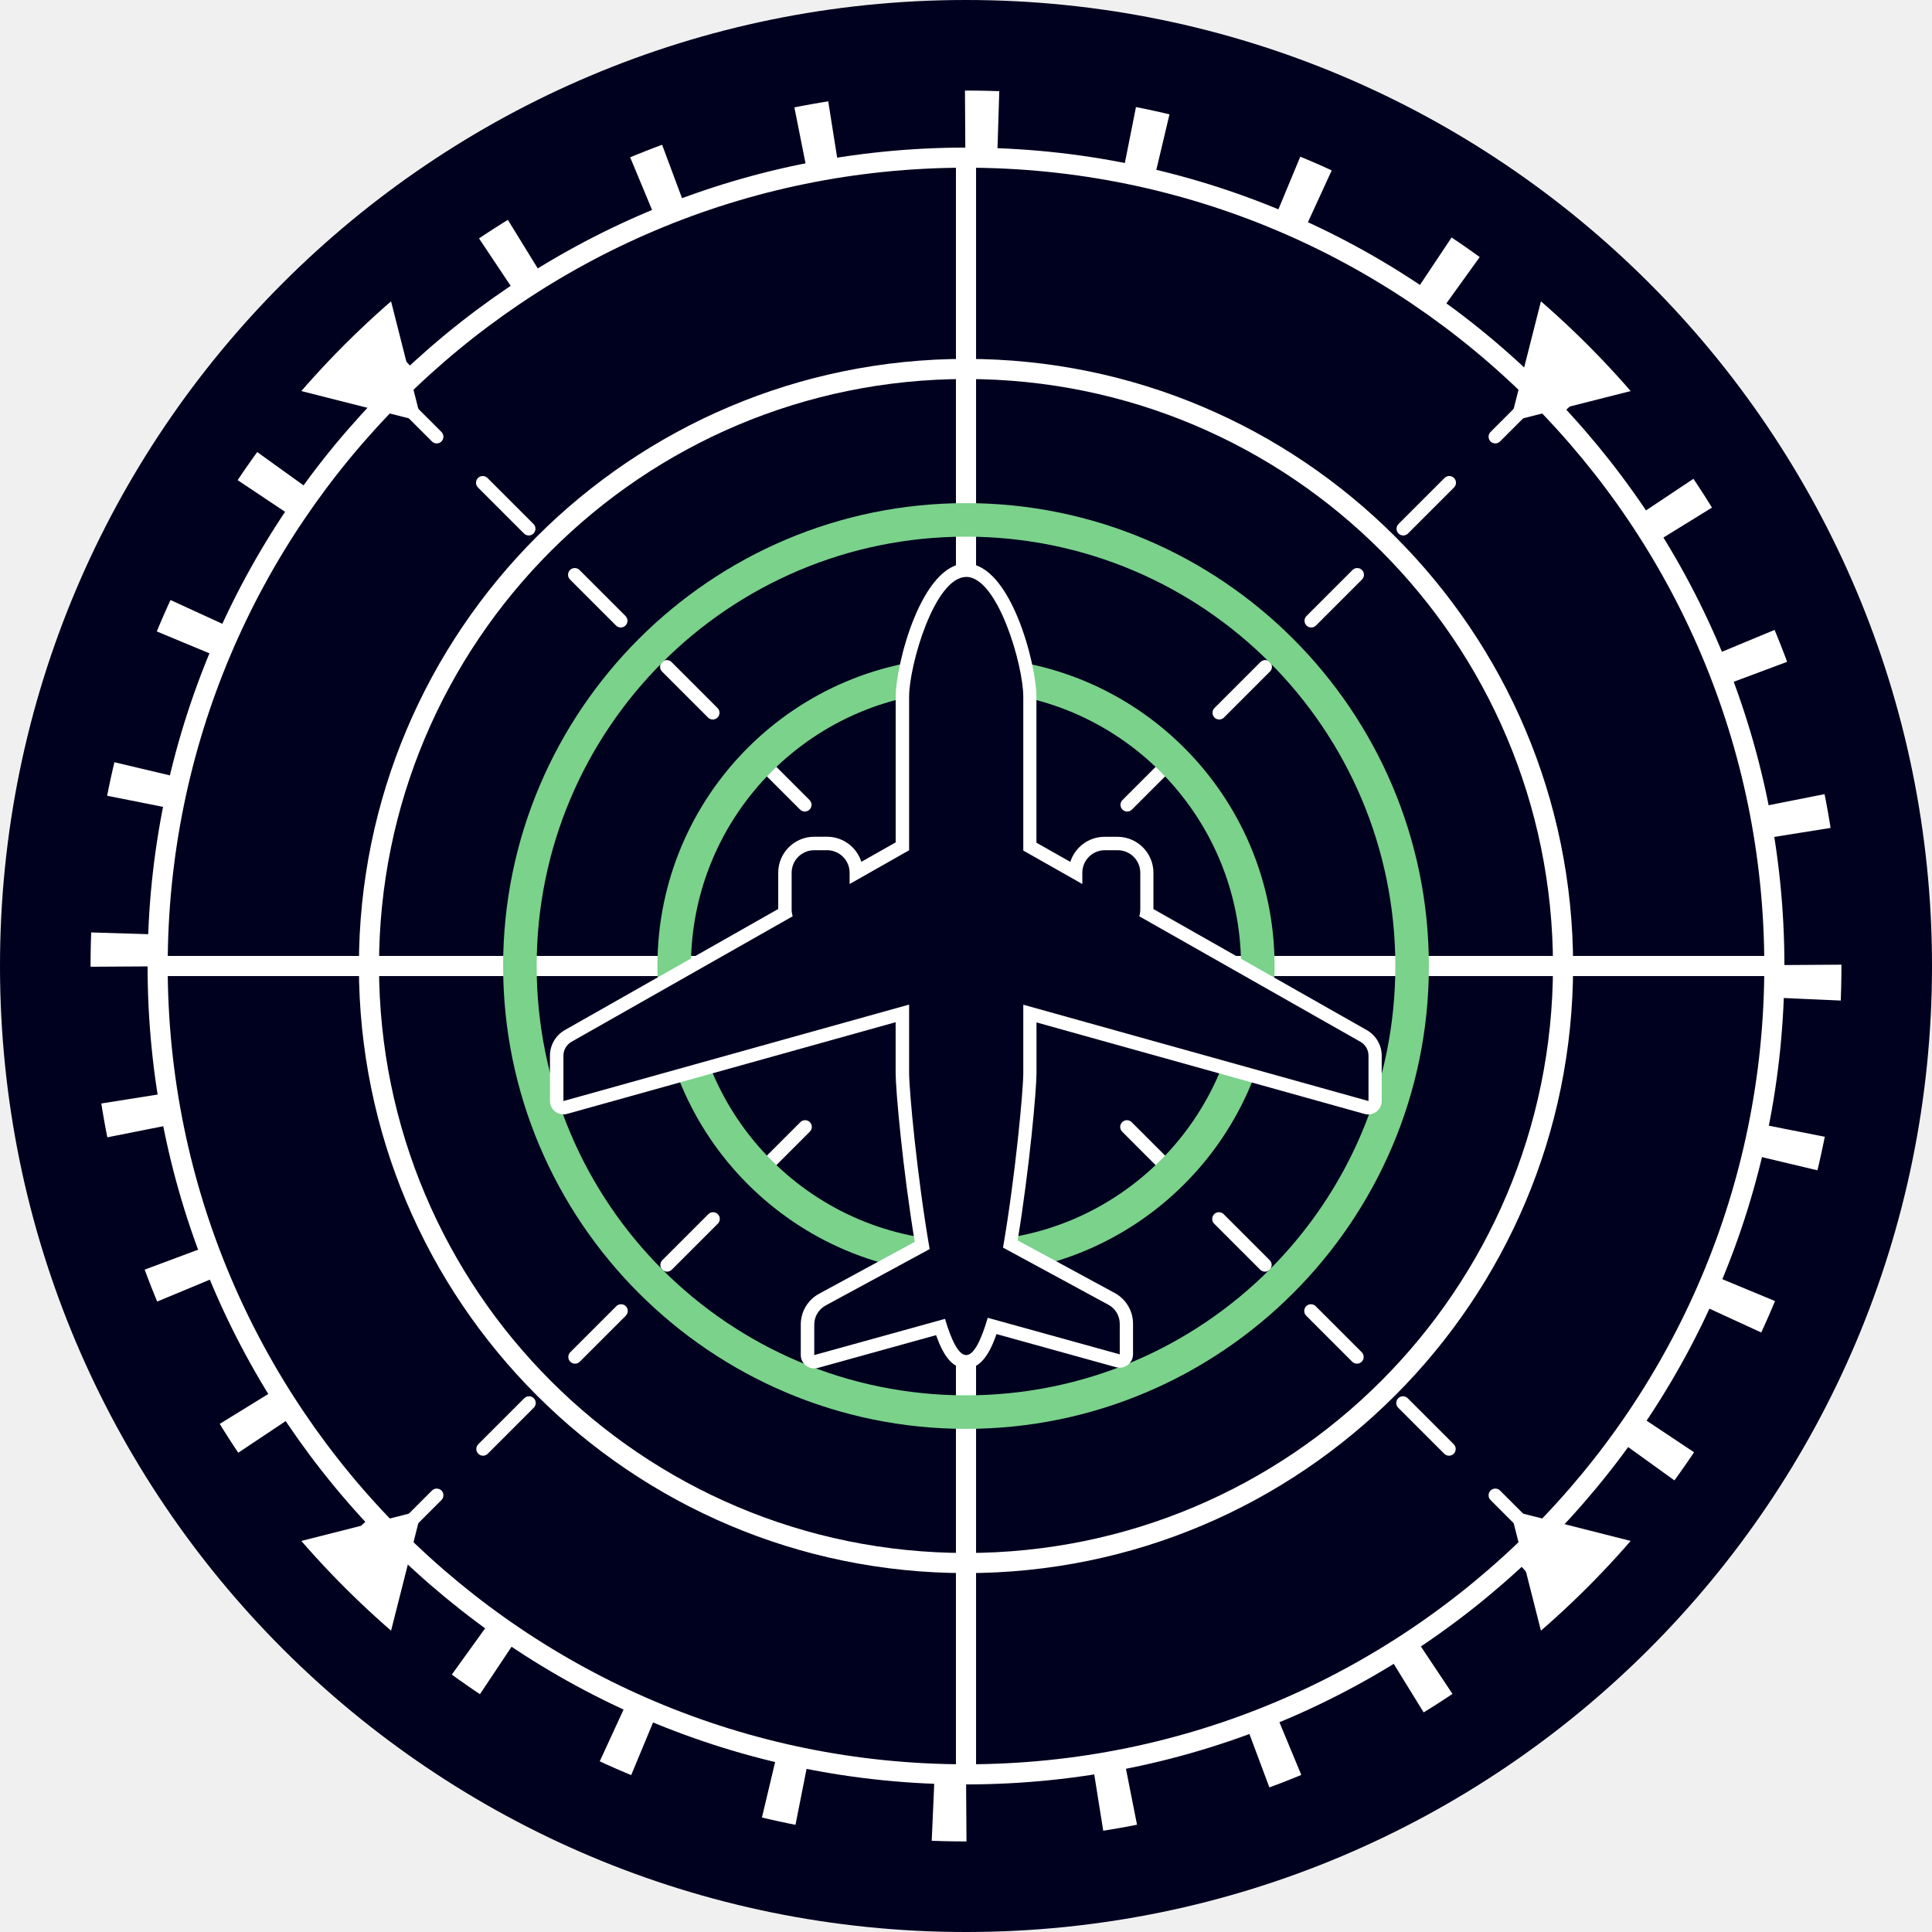
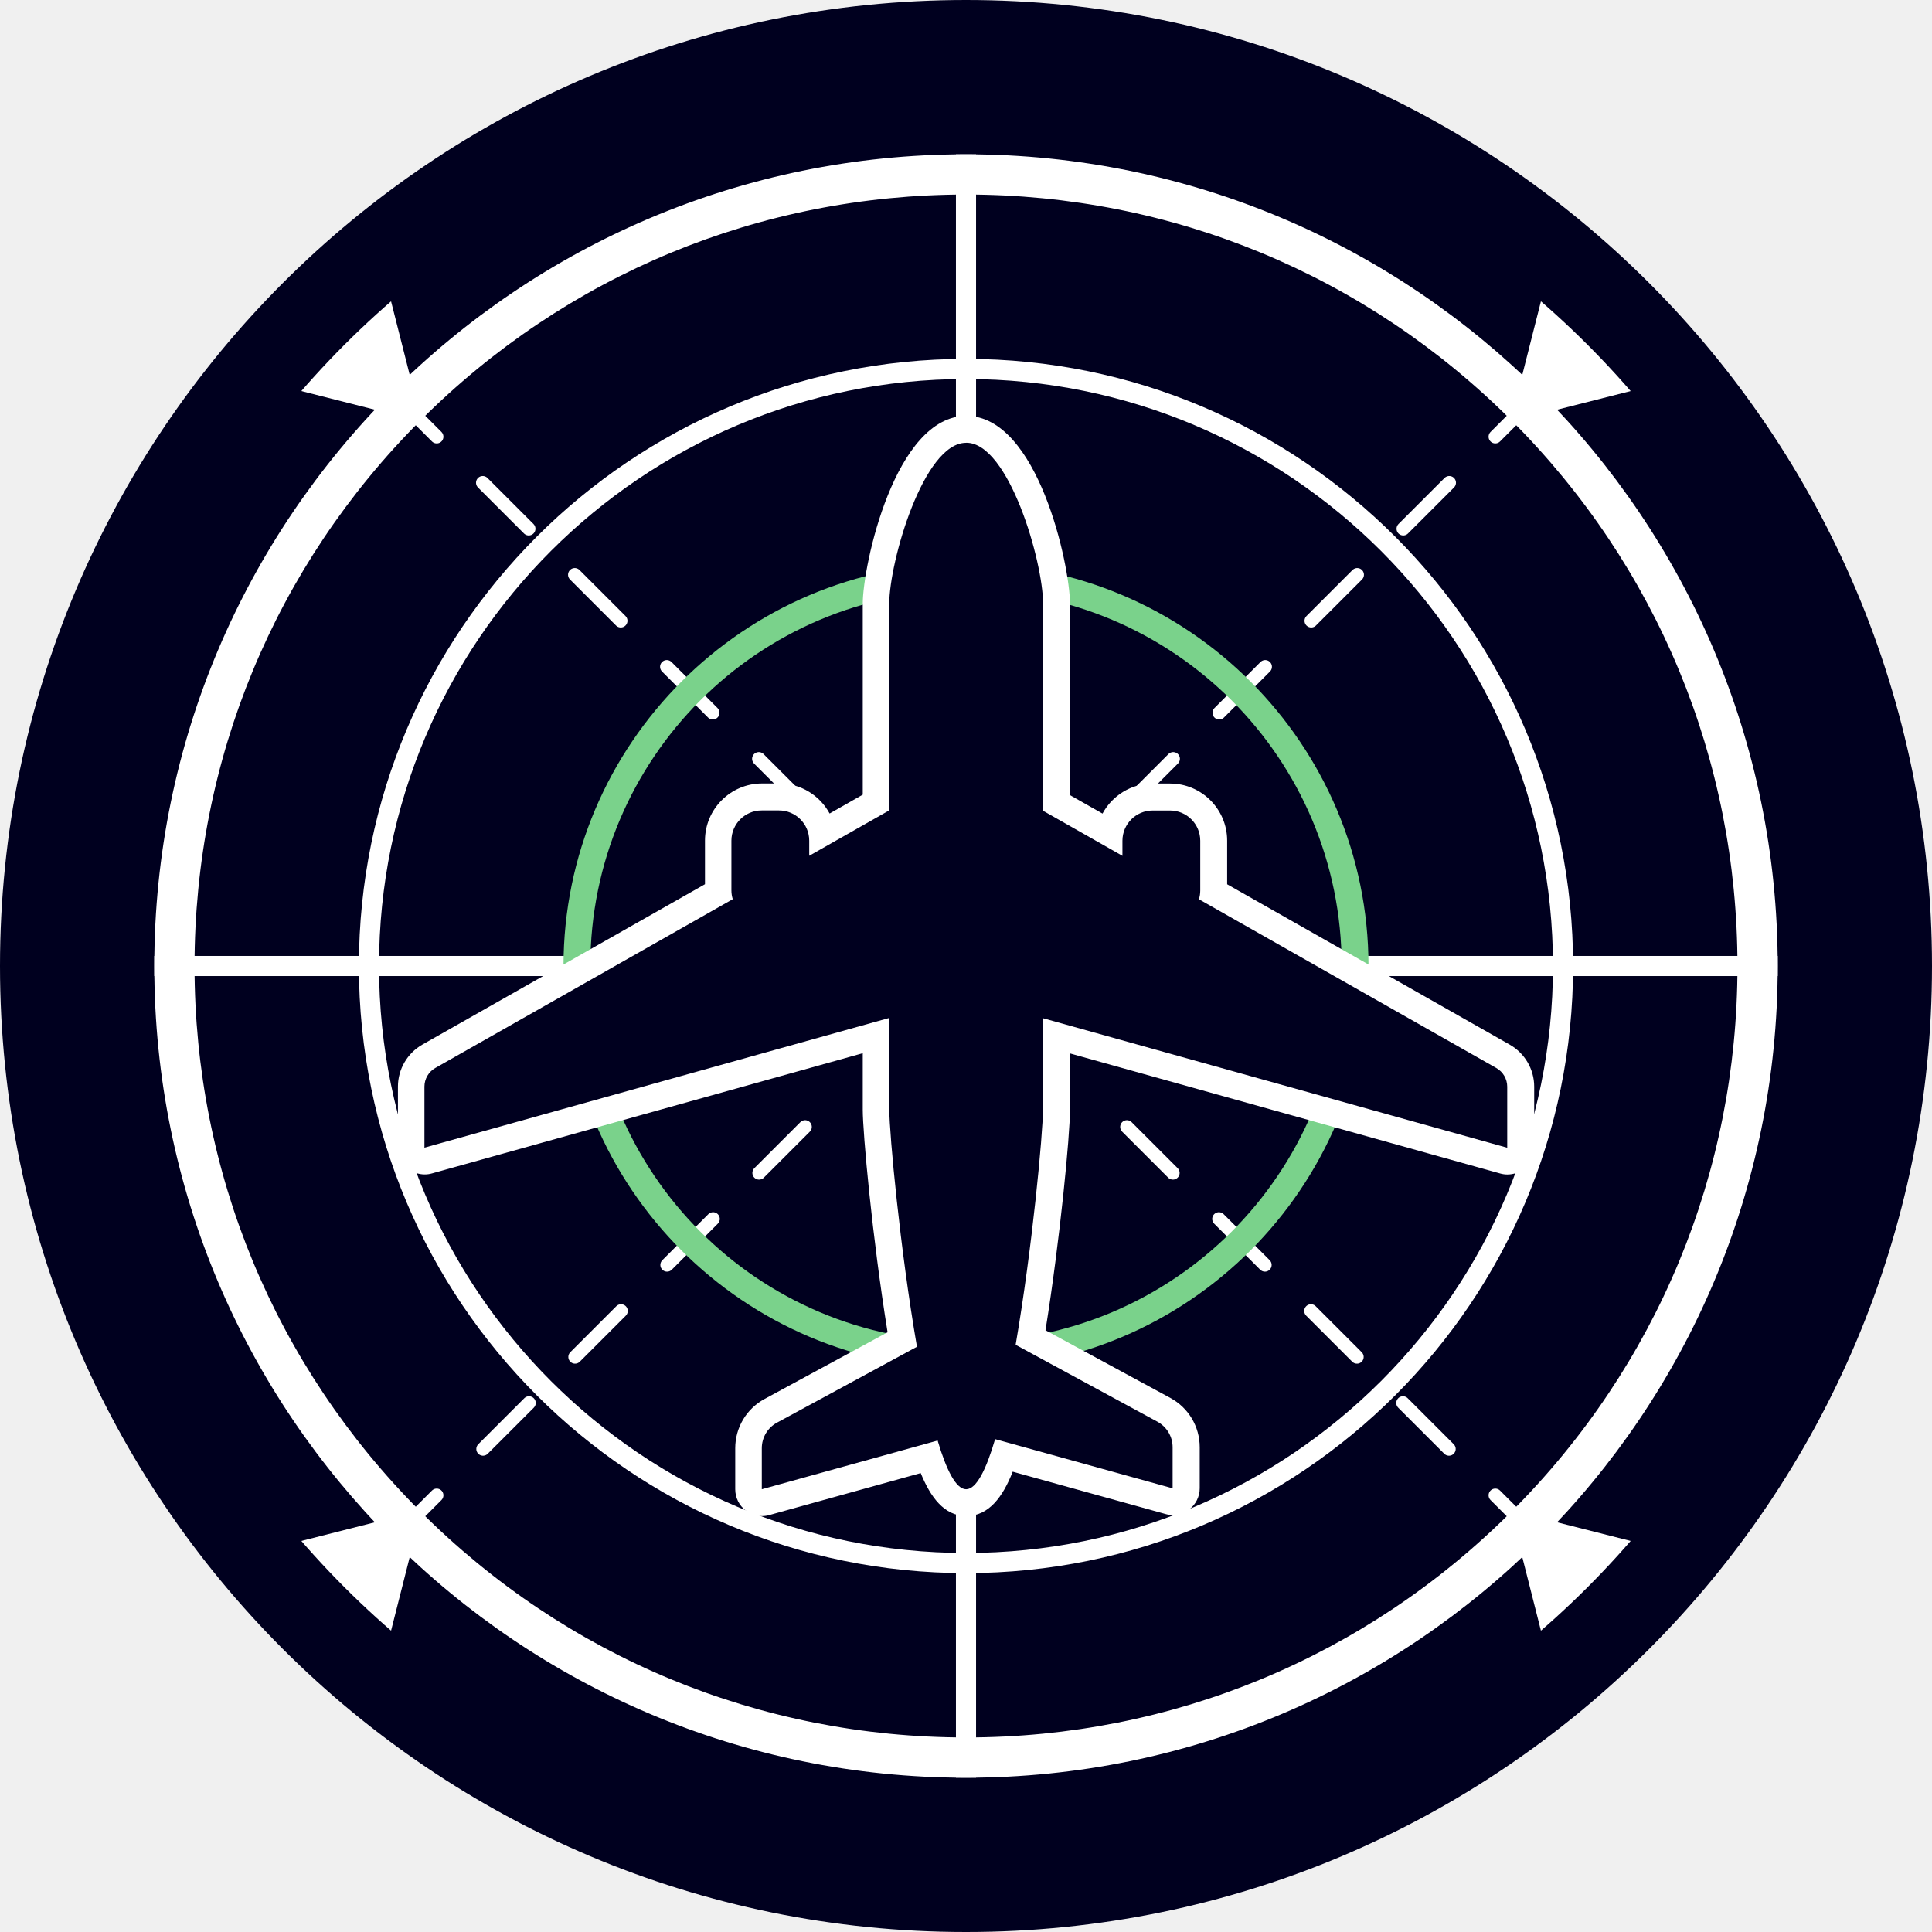
<svg xmlns="http://www.w3.org/2000/svg" id="Layer_1" viewBox="0 0 288 288">
  <defs>
-     <style>.cls-1{stroke-width:3px;}.cls-1,.cls-2,.cls-3,.cls-4{fill:none;stroke:#fff;stroke-miterlimit:10;}.cls-2{stroke-dasharray:0 0 9.7 9.7;}.cls-2,.cls-4{stroke-linecap:round;stroke-width:2px;}.cls-5{fill:#fff;}.cls-5,.cls-6,.cls-7{stroke-width:0px;}.cls-6{fill:#00001f;}.cls-3{stroke-dasharray:0 0 4.93 19.71;stroke-width:10px;}.cls-7{fill:#7ad28b;}</style>
+     <style>.cls-1{stroke-width:3px;}.cls-1,.cls-2,.cls-3{fill:none;stroke:#fff;stroke-miterlimit:10;}.cls-2{stroke-dasharray:0 0 9.7 9.7;}.cls-2,.cls-3{stroke-linecap:round;stroke-width:2px;}.cls-4{fill:#fff;}.cls-4,.cls-5,.cls-6{stroke-width:0px;}.cls-5{fill:#00001f;}.cls-6{fill:#7ad28b;}</style>
  </defs>
-   <circle class="cls-6" cx="144" cy="144" r="132" />
+   <circle class="cls-5" cx="144" cy="144" r="132" />
  <circle class="cls-1" cx="144" cy="144" r="89" />
  <line class="cls-1" x1="144" y1="23" x2="144" y2="265" />
-   <line class="cls-4" x1="226.43" y1="61.57" x2="222.9" y2="65.1" />
+   <line class="cls-3" x1="226.43" y1="61.57" x2="222.9" y2="65.1" />
  <line class="cls-2" x1="216.04" y1="71.96" x2="68.53" y2="219.47" />
-   <line class="cls-4" x1="65.1" y1="222.9" x2="61.57" y2="226.43" />
-   <polygon class="cls-5" points="229.95 43.95 225.16 62.84 244.05 58.05 229.95 43.95" />
-   <polygon class="cls-5" points="43.95 229.95 62.84 225.16 58.05 244.05 43.95 229.95" />
+   <line class="cls-3" x1="65.1" y1="222.9" x2="61.57" y2="226.43" />
+   <polygon class="cls-4" points="229.95 43.95 225.16 62.84 244.05 58.05 229.95 43.95" />
+   <polygon class="cls-4" points="43.95 229.95 62.84 225.16 58.05 244.05 43.95 229.95" />
  <line class="cls-1" x1="265" y1="144" x2="23" y2="144" />
-   <line class="cls-4" x1="61.57" y1="61.57" x2="65.1" y2="65.1" />
+   <line class="cls-3" x1="61.57" y1="61.57" x2="65.1" y2="65.1" />
  <line class="cls-2" x1="71.96" y1="71.96" x2="219.47" y2="219.47" />
-   <line class="cls-4" x1="222.9" y1="222.9" x2="226.43" y2="226.43" />
-   <polygon class="cls-5" points="43.95 58.05 62.84 62.84 58.05 43.95 43.95 58.05" />
-   <polygon class="cls-5" points="229.95 244.05 225.16 225.16 244.05 229.95 229.95 244.05" />
-   <path class="cls-7" d="M144,103c22.61,0,41,18.39,41,41s-18.39,41-41,41-41-18.39-41-41,18.39-41,41-41M144,98c-25.41,0-46,20.59-46,46s20.59,46,46,46,46-20.59,46-46-20.59-46-46-46h0Z" />
-   <path class="cls-7" d="M144,80c35.35,0,64,28.65,64,64s-28.65,64-64,64-64-28.65-64-64,28.65-64,64-64M144,75c-38.05,0-69,30.95-69,69s30.95,69,69,69,69-30.95,69-69-30.95-69-69-69h0Z" />
-   <circle class="cls-6" cx="144" cy="144" r="28" />
-   <path class="cls-6" d="M121.39,203c-.22,0-.43-.07-.61-.2-.25-.19-.39-.48-.39-.8v-4.55c0-1.55.85-2.97,2.21-3.71l14.88-8.07c-1.84-10.89-2.95-23.14-2.95-25.73v-8.87l-50.26,14.03c-.09.02-.18.04-.27.04-.22,0-.43-.07-.6-.2-.25-.19-.4-.48-.4-.8v-6.76c0-1.21.66-2.34,1.71-2.94l32.34-18.35c-.02-.15-.02-.31-.02-.46v-5.51c0-2.4,1.95-4.36,4.35-4.36h1.92c2.39,0,4.33,1.93,4.35,4.31l6.87-3.9v-22.3c0-4.7,3.84-18.85,9.51-18.85s9.51,14.15,9.51,18.85v22.35l6.8,3.86c.02-2.38,1.97-4.31,4.36-4.31h1.92c2.4,0,4.36,1.95,4.36,4.35v5.51c0,.15,0,.31-.02.46l32.34,18.35c1.06.6,1.71,1.73,1.71,2.94v6.76c0,.31-.15.61-.4.8-.18.13-.39.2-.6.2-.09,0-.18-.01-.27-.04l-50.19-14.01v8.84c0,2.55-1.1,14.68-2.92,25.51l15.08,8.18c1.36.74,2.21,2.16,2.21,3.71v4.55c0,.31-.15.61-.39.8-.18.13-.39.2-.61.2-.09,0-.18-.01-.27-.04l-18.74-5.19c-1.19,3.73-2.37,5.33-3.88,5.33s-2.65-1.56-3.83-5.18l-18.55,5.14c-.09.02-.18.04-.27.04Z" />
-   <path class="cls-5" d="M144.03,86c4.7,0,8.51,13.16,8.51,17.85v22.94l8.8,4.99v-1.68c0-1.85,1.5-3.36,3.36-3.36h1.92c1.85,0,3.36,1.5,3.36,3.36v5.51c0,.34-.05.67-.15.98l32.97,18.71c.74.42,1.2,1.21,1.2,2.07v6.76l-51.46-14.36v10.16c0,2.61-1.17,15.29-3.02,26.05l15.71,8.52c1.04.56,1.69,1.65,1.69,2.84v4.55l-19.68-5.45c-.99,3.38-2.07,5.56-3.21,5.56h0c-1.12,0-2.18-2.11-3.16-5.4l-19.49,5.4v-4.55c0-1.18.65-2.27,1.69-2.84l15.51-8.41c-1.87-10.81-3.06-23.64-3.06-26.26v-10.19l-51.53,14.38v-6.76c0-.86.46-1.65,1.2-2.07l32.97-18.71c-.09-.31-.15-.64-.15-.98v-5.51c0-1.85,1.5-3.36,3.36-3.36h1.92c1.85,0,3.36,1.5,3.36,3.36v1.68l8.87-5.03v-22.89c0-4.7,3.81-17.85,8.51-17.85h0M144.03,84c-6.67,0-10.51,15.07-10.51,19.85v21.72l-5.12,2.9c-.69-2.17-2.72-3.74-5.11-3.74h-1.92c-2.95,0-5.36,2.4-5.36,5.36v5.41l-31.81,18.05c-1.37.78-2.22,2.24-2.22,3.81v6.76c0,.63.29,1.21.79,1.59.35.27.78.41,1.21.41.18,0,.36-.02.54-.07l48.99-13.67v7.55c0,2.56,1.07,14.43,2.85,25.19l-14.25,7.73c-1.69.91-2.74,2.68-2.74,4.59v4.55c0,.62.29,1.21.79,1.59.35.27.78.41,1.21.41.18,0,.36-.02.53-.07l17.64-4.89c.98,2.75,2.28,4.96,4.48,4.96s3.54-2.28,4.53-5.12l17.82,4.94c.18.05.36.07.53.07.43,0,.86-.14,1.21-.41.5-.38.79-.97.79-1.59v-4.55c0-1.92-1.05-3.68-2.74-4.59l-14.46-7.84c1.76-10.7,2.81-22.45,2.81-24.97v-7.52l48.92,13.65c.18.05.36.07.54.07.43,0,.86-.14,1.21-.41.5-.38.79-.97.79-1.59v-6.76c0-1.57-.85-3.03-2.22-3.81l-31.81-18.05v-5.41c0-2.95-2.4-5.36-5.36-5.36h-1.92c-2.39,0-4.42,1.57-5.11,3.74l-5.05-2.86v-21.77c0-4.79-3.84-19.85-10.51-19.85h0Z" />
-   <circle class="cls-3" cx="144" cy="144" r="125.5" />
-   <circle class="cls-1" cx="144" cy="144" r="120.5" />
-   <path class="cls-6" d="M144,13c34.99,0,67.89,13.63,92.63,38.37,24.74,24.74,38.37,57.64,38.37,92.63s-13.63,67.89-38.37,92.63c-24.74,24.74-57.64,38.37-92.63,38.37s-67.89-13.63-92.63-38.37c-24.74-24.74-38.37-57.64-38.37-92.63s13.63-67.89,38.37-92.63c24.74-24.74,57.64-38.37,92.63-38.37M144,0C64.47,0,0,64.47,0,144s64.47,144,144,144,144-64.47,144-144S223.53,0,144,0h0Z" />
+   <line class="cls-3" x1="222.9" y1="222.9" x2="226.43" y2="226.43" />
+   <polygon class="cls-4" points="43.95 58.05 62.84 62.84 58.05 43.95 43.95 58.05" />
+   <polygon class="cls-4" points="229.95 244.05 225.16 225.16 244.05 229.95 229.95 244.05" />
+   <path class="cls-6" d="M144,88c30.93,0,56,25.07,56,56s-25.07,56-56,56-56-25.07-56-56,25.07-56,56-56M144,84c-33.08,0-60,26.92-60,60s26.92,60,60,60,60-26.92,60-60-26.92-60-60-60h0Z" />
+   <circle class="cls-5" cx="144" cy="144" r="28" />
+   <path class="cls-5" d="M113.59,224c-.43,0-.86-.14-1.21-.41-.5-.38-.79-.97-.79-1.59v-6.12c0-2.33,1.27-4.46,3.32-5.57l19.6-10.63c-2.44-14.56-3.9-30.78-3.9-34.25v-11.06l-66.76,18.63c-.18.05-.36.07-.54.07-.43,0-.86-.14-1.21-.41-.5-.38-.79-.97-.79-1.59v-9.1c0-1.87,1.01-3.6,2.63-4.52l43.14-24.48c0-.09,0-.17,0-.26v-7.41c0-3.59,2.92-6.51,6.51-6.51h2.58c3.21,0,5.88,2.33,6.42,5.39l8.02-4.55v-29.62c0-5.57,4.89-26.01,13.44-26.01s13.44,20.44,13.44,26.01v29.68l7.93,4.5c.53-3.06,3.21-5.39,6.42-5.39h2.58c3.59,0,6.51,2.92,6.51,6.51v7.41c0,.09,0,.17,0,.26l43.14,24.48c1.62.92,2.63,2.65,2.63,4.52v9.1c0,.63-.29,1.21-.79,1.59-.35.27-.78.41-1.21.41-.18,0-.36-.02-.54-.07l-66.67-18.6v11.02c0,3.41-1.45,19.48-3.86,33.96l19.88,10.78c2.05,1.11,3.32,3.24,3.32,5.57v6.12c0,.62-.29,1.21-.79,1.59-.35.27-.78.41-1.21.41-.18,0-.36-.02-.53-.07l-24.6-6.82c-1.65,4.9-3.38,7.03-5.65,7.03s-3.95-2.06-5.57-6.82l-24.35,6.75c-.18.05-.36.07-.53.07Z" />
+   <path class="cls-4" d="M144.05,66c6.32,0,11.44,17.69,11.44,24.01v30.85l11.83,6.72v-2.25c0-2.49,2.02-4.51,4.51-4.51h2.58c2.49,0,4.51,2.02,4.51,4.51v7.41c0,.46-.07.9-.2,1.31l44.34,25.16c1,.57,1.62,1.63,1.62,2.78v9.1l-69.21-19.31v13.66c0,3.51-1.58,20.56-4.07,35.03l21.13,11.46c1.4.76,2.27,2.22,2.27,3.81v6.12l-26.46-7.33c-1.33,4.54-2.79,7.47-4.32,7.47h0c-1.5,0-2.94-2.84-4.25-7.26l-26.21,7.26v-6.12c0-1.59.87-3.06,2.27-3.81l20.86-11.31c-2.52-14.53-4.12-31.79-4.12-35.32v-13.7l-69.3,19.34v-9.1c0-1.15.62-2.21,1.62-2.78l44.34-25.16c-.13-.42-.2-.86-.2-1.31v-7.41c0-2.49,2.02-4.51,4.51-4.51h2.58c2.49,0,4.51,2.02,4.51,4.51v2.25l11.93-6.77v-30.78c0-6.32,5.12-24.01,11.44-24.01h0M144.05,62c-10.65,0-15.44,22.27-15.44,28.01v28.45l-4.94,2.81c-1.44-2.66-4.26-4.48-7.49-4.48h-2.58c-4.69,0-8.51,3.82-8.51,8.51v6.51l-42.12,23.9c-2.25,1.28-3.65,3.68-3.65,6.26v9.1c0,1.25.59,2.43,1.58,3.19.7.53,1.55.81,2.42.81.36,0,.72-.05,1.07-.15l64.22-17.92v8.43c0,3.4,1.39,18.88,3.7,33.17l-18.35,9.95c-2.69,1.46-4.36,4.27-4.36,7.33v6.12c0,1.25.58,2.43,1.58,3.18.7.54,1.56.82,2.42.82.36,0,.72-.05,1.07-.15l22.58-6.26c1.44,3.54,3.47,6.4,6.81,6.4s5.44-2.87,6.9-6.61l22.81,6.32c.35.1.71.15,1.07.15.87,0,1.72-.28,2.42-.82.99-.76,1.58-1.93,1.58-3.18v-6.12c0-3.06-1.67-5.87-4.36-7.33l-18.63-10.1c2.17-13.52,3.65-29.04,3.65-32.88v-8.39l64.13,17.9c.35.1.72.15,1.07.15.86,0,1.72-.28,2.42-.81,1-.76,1.58-1.94,1.58-3.19v-9.1c0-2.59-1.4-4.98-3.65-6.26l-42.12-23.9v-6.51c0-4.69-3.82-8.51-8.51-8.51h-2.58c-3.23,0-6.05,1.81-7.49,4.48l-4.85-2.75v-28.52c0-5.75-4.79-28.01-15.44-28.01h0Z" />
+   <path class="cls-4" d="M144,29c30.72,0,59.6,11.96,81.32,33.68,21.72,21.72,33.68,50.6,33.68,81.32s-11.96,59.6-33.68,81.32c-21.72,21.72-50.6,33.68-81.32,33.68s-59.6-11.96-81.32-33.68c-21.72-21.72-33.68-50.6-33.68-81.32s11.96-59.6,33.68-81.32c21.72-21.72,50.6-33.68,81.32-33.68M144,23c-66.83,0-121,54.17-121,121s54.17,121,121,121,121-54.17,121-121S210.83,23,144,23h0Z" />
+   <path class="cls-5" d="M144,13c34.99,0,67.89,13.63,92.63,38.37,24.74,24.74,38.37,57.64,38.37,92.63s-13.63,67.89-38.37,92.63c-24.74,24.74-57.64,38.37-92.63,38.37s-67.89-13.63-92.63-38.37c-24.74-24.74-38.37-57.64-38.37-92.63s13.63-67.89,38.37-92.63c24.74-24.74,57.64-38.37,92.63-38.37M144,0C64.47,0,0,64.47,0,144s64.47,144,144,144,144-64.47,144-144S223.53,0,144,0h0Z" />
</svg>
